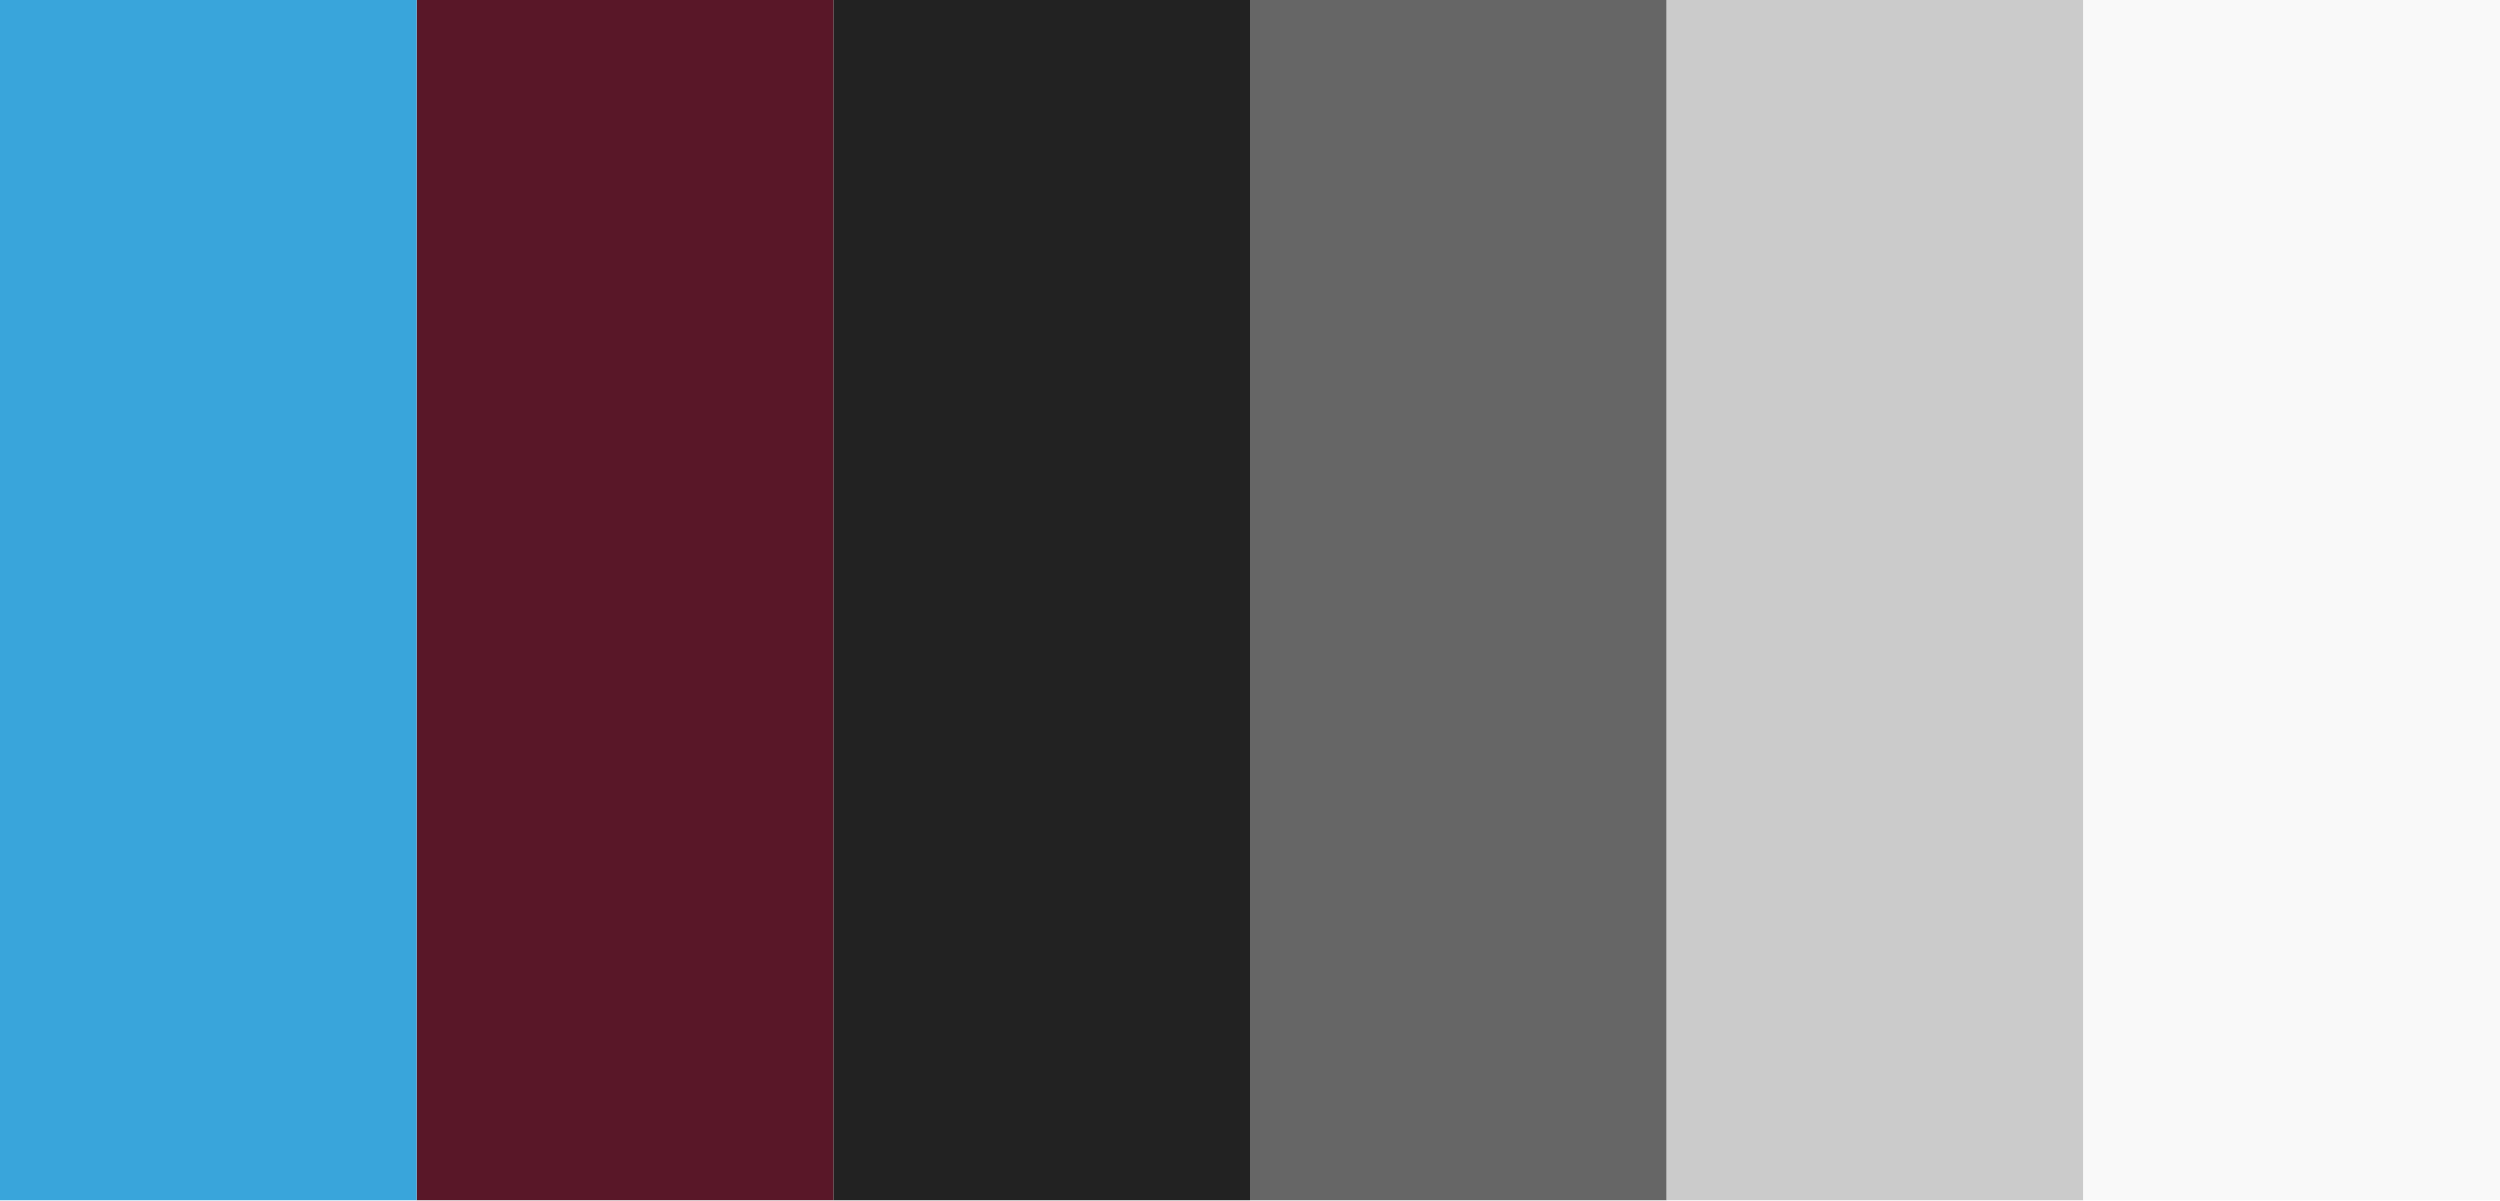
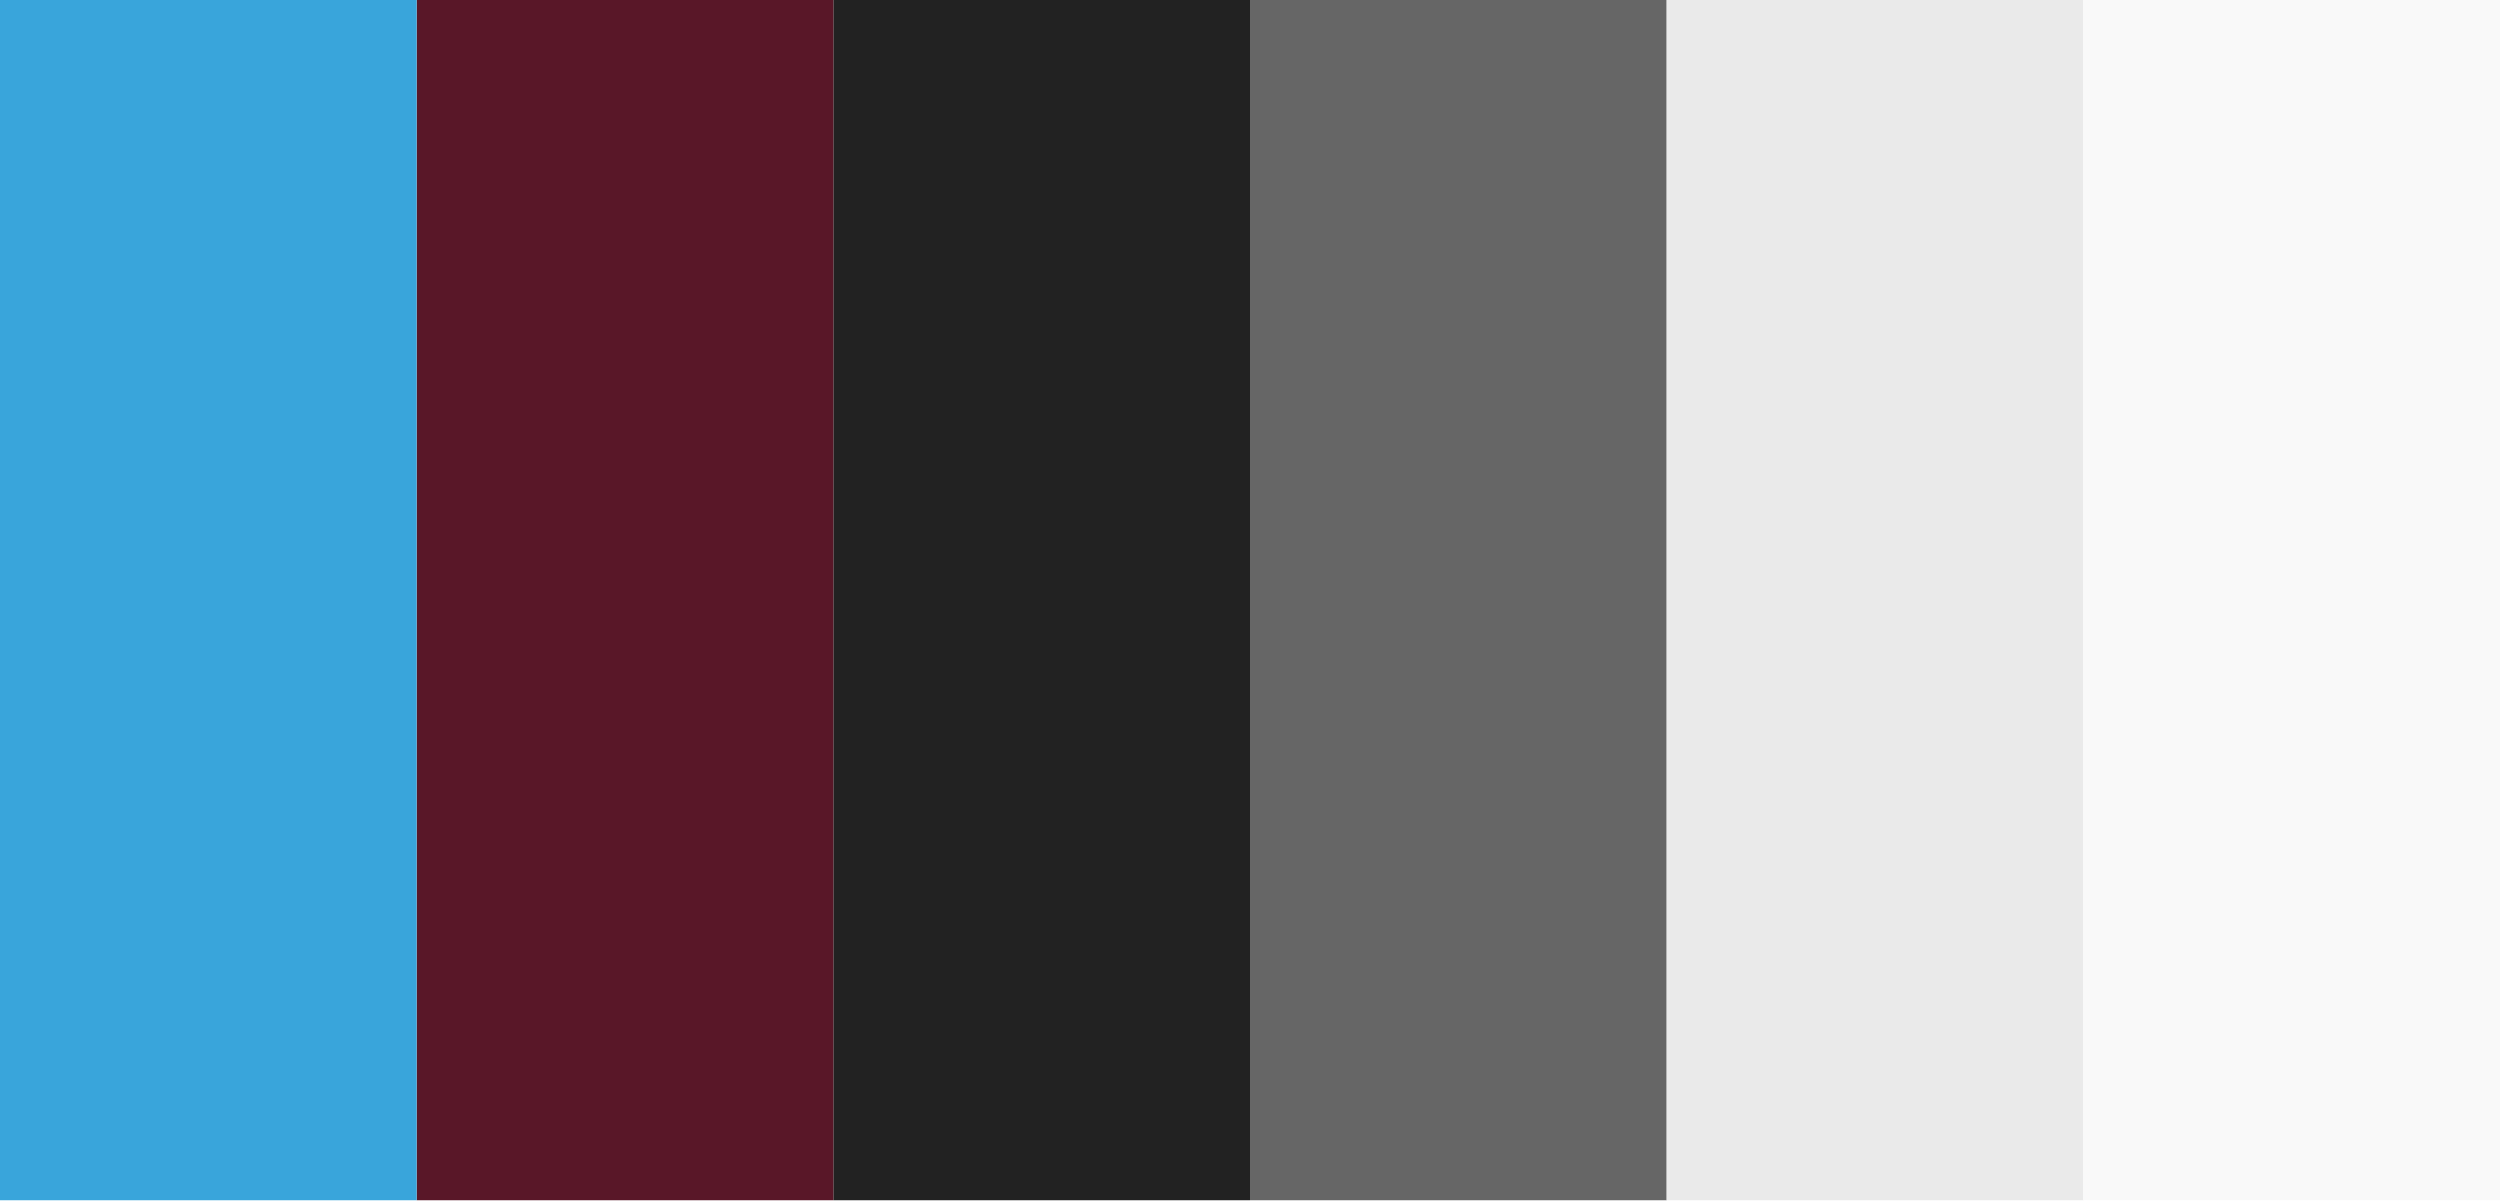
<svg xmlns="http://www.w3.org/2000/svg" width="214.885mm" height="103.166mm" viewBox="0 0 214.885 103.166" version="1.1" id="svg8">
  <defs id="defs2" />
  <g id="layer1" transform="translate(66.55011,-39.35218)">
    <rect style="fill:#222222;fill-opacity:1;fill-rule:nonzero;stroke:none;stroke-width:10.583;stroke-miterlimit:10;stroke-dasharray:none;stroke-dashoffset:0;stroke-opacity:1" id="rect815" width="35.814" height="103.166" x="5.078" y="39.352" />
    <rect style="fill:#666666;fill-opacity:1;fill-rule:nonzero;stroke:none;stroke-width:10.583;stroke-miterlimit:10;stroke-dasharray:none;stroke-dashoffset:0;stroke-opacity:1" id="rect815-0" width="35.814" height="103.166" x="40.892" y="39.352" />
-     <rect style="fill:#cbcbcb;fill-opacity:1;fill-rule:nonzero;stroke:none;stroke-width:10.583;stroke-miterlimit:10;stroke-dasharray:none;stroke-dashoffset:0;stroke-opacity:1" id="rect815-0-9" width="35.814" height="103.166" x="76.706" y="39.352" />
+     <rect style="fill:#eaeaea;fill-opacity:1;fill-rule:nonzero;stroke:none;stroke-width:10.583;stroke-miterlimit:10;stroke-dasharray:none;stroke-dashoffset:0;stroke-opacity:1" id="rect815-0-9" width="35.814" height="103.166" x="76.706" y="39.352" />
    <rect style="fill:#f9f9f9;fill-opacity:1;fill-rule:nonzero;stroke:none;stroke-width:10.583;stroke-miterlimit:10;stroke-dasharray:none;stroke-dashoffset:0;stroke-opacity:1" id="rect815-0-9-5" width="35.814" height="103.166" x="112.52" y="39.352" />
    <rect style="fill:#591728;fill-opacity:1;fill-rule:nonzero;stroke:none;stroke-width:10.583;stroke-miterlimit:10;stroke-dasharray:none;stroke-dashoffset:0;stroke-opacity:1" id="rect815-0-9-5-9" width="35.814" height="103.166" x="-30.736" y="39.352" />
    <rect style="fill:#39a5db;fill-opacity:1;fill-rule:nonzero;stroke:none;stroke-width:10.583;stroke-miterlimit:10;stroke-dasharray:none;stroke-dashoffset:0;stroke-opacity:1" id="rect815-0-9-5-9-8" width="35.814" height="103.166" x="-66.55" y="39.352" />
  </g>
</svg>
